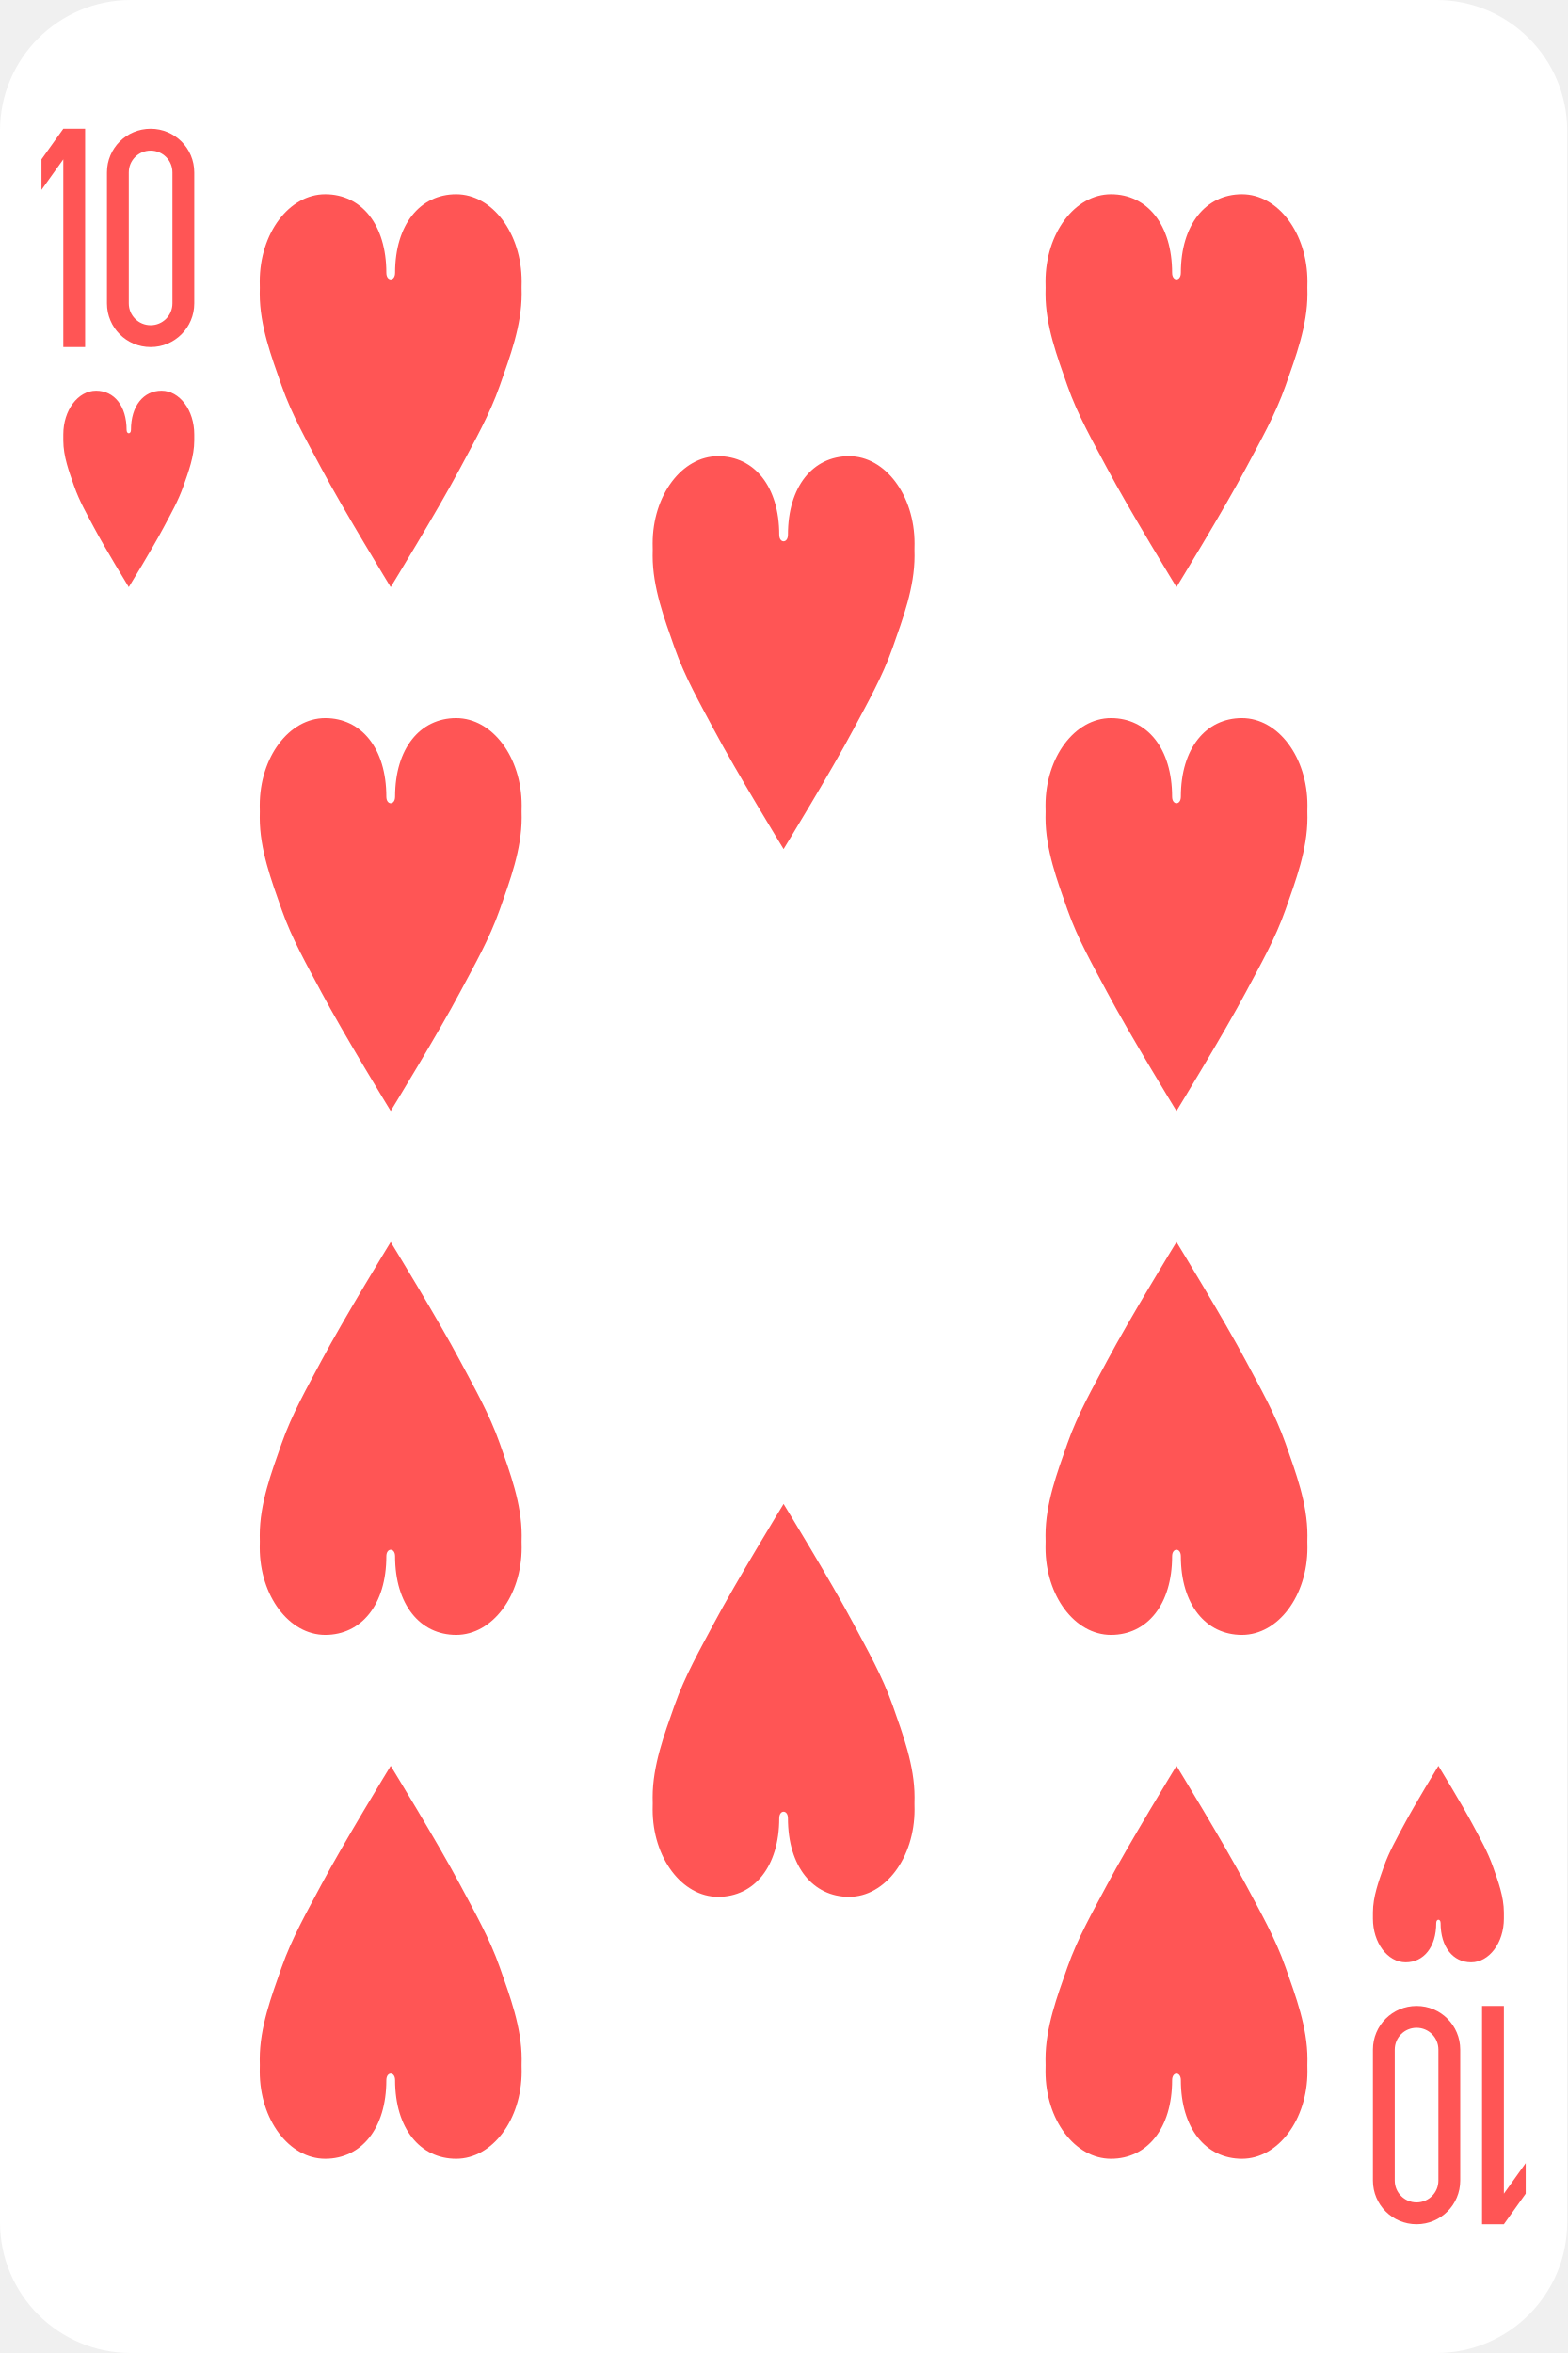
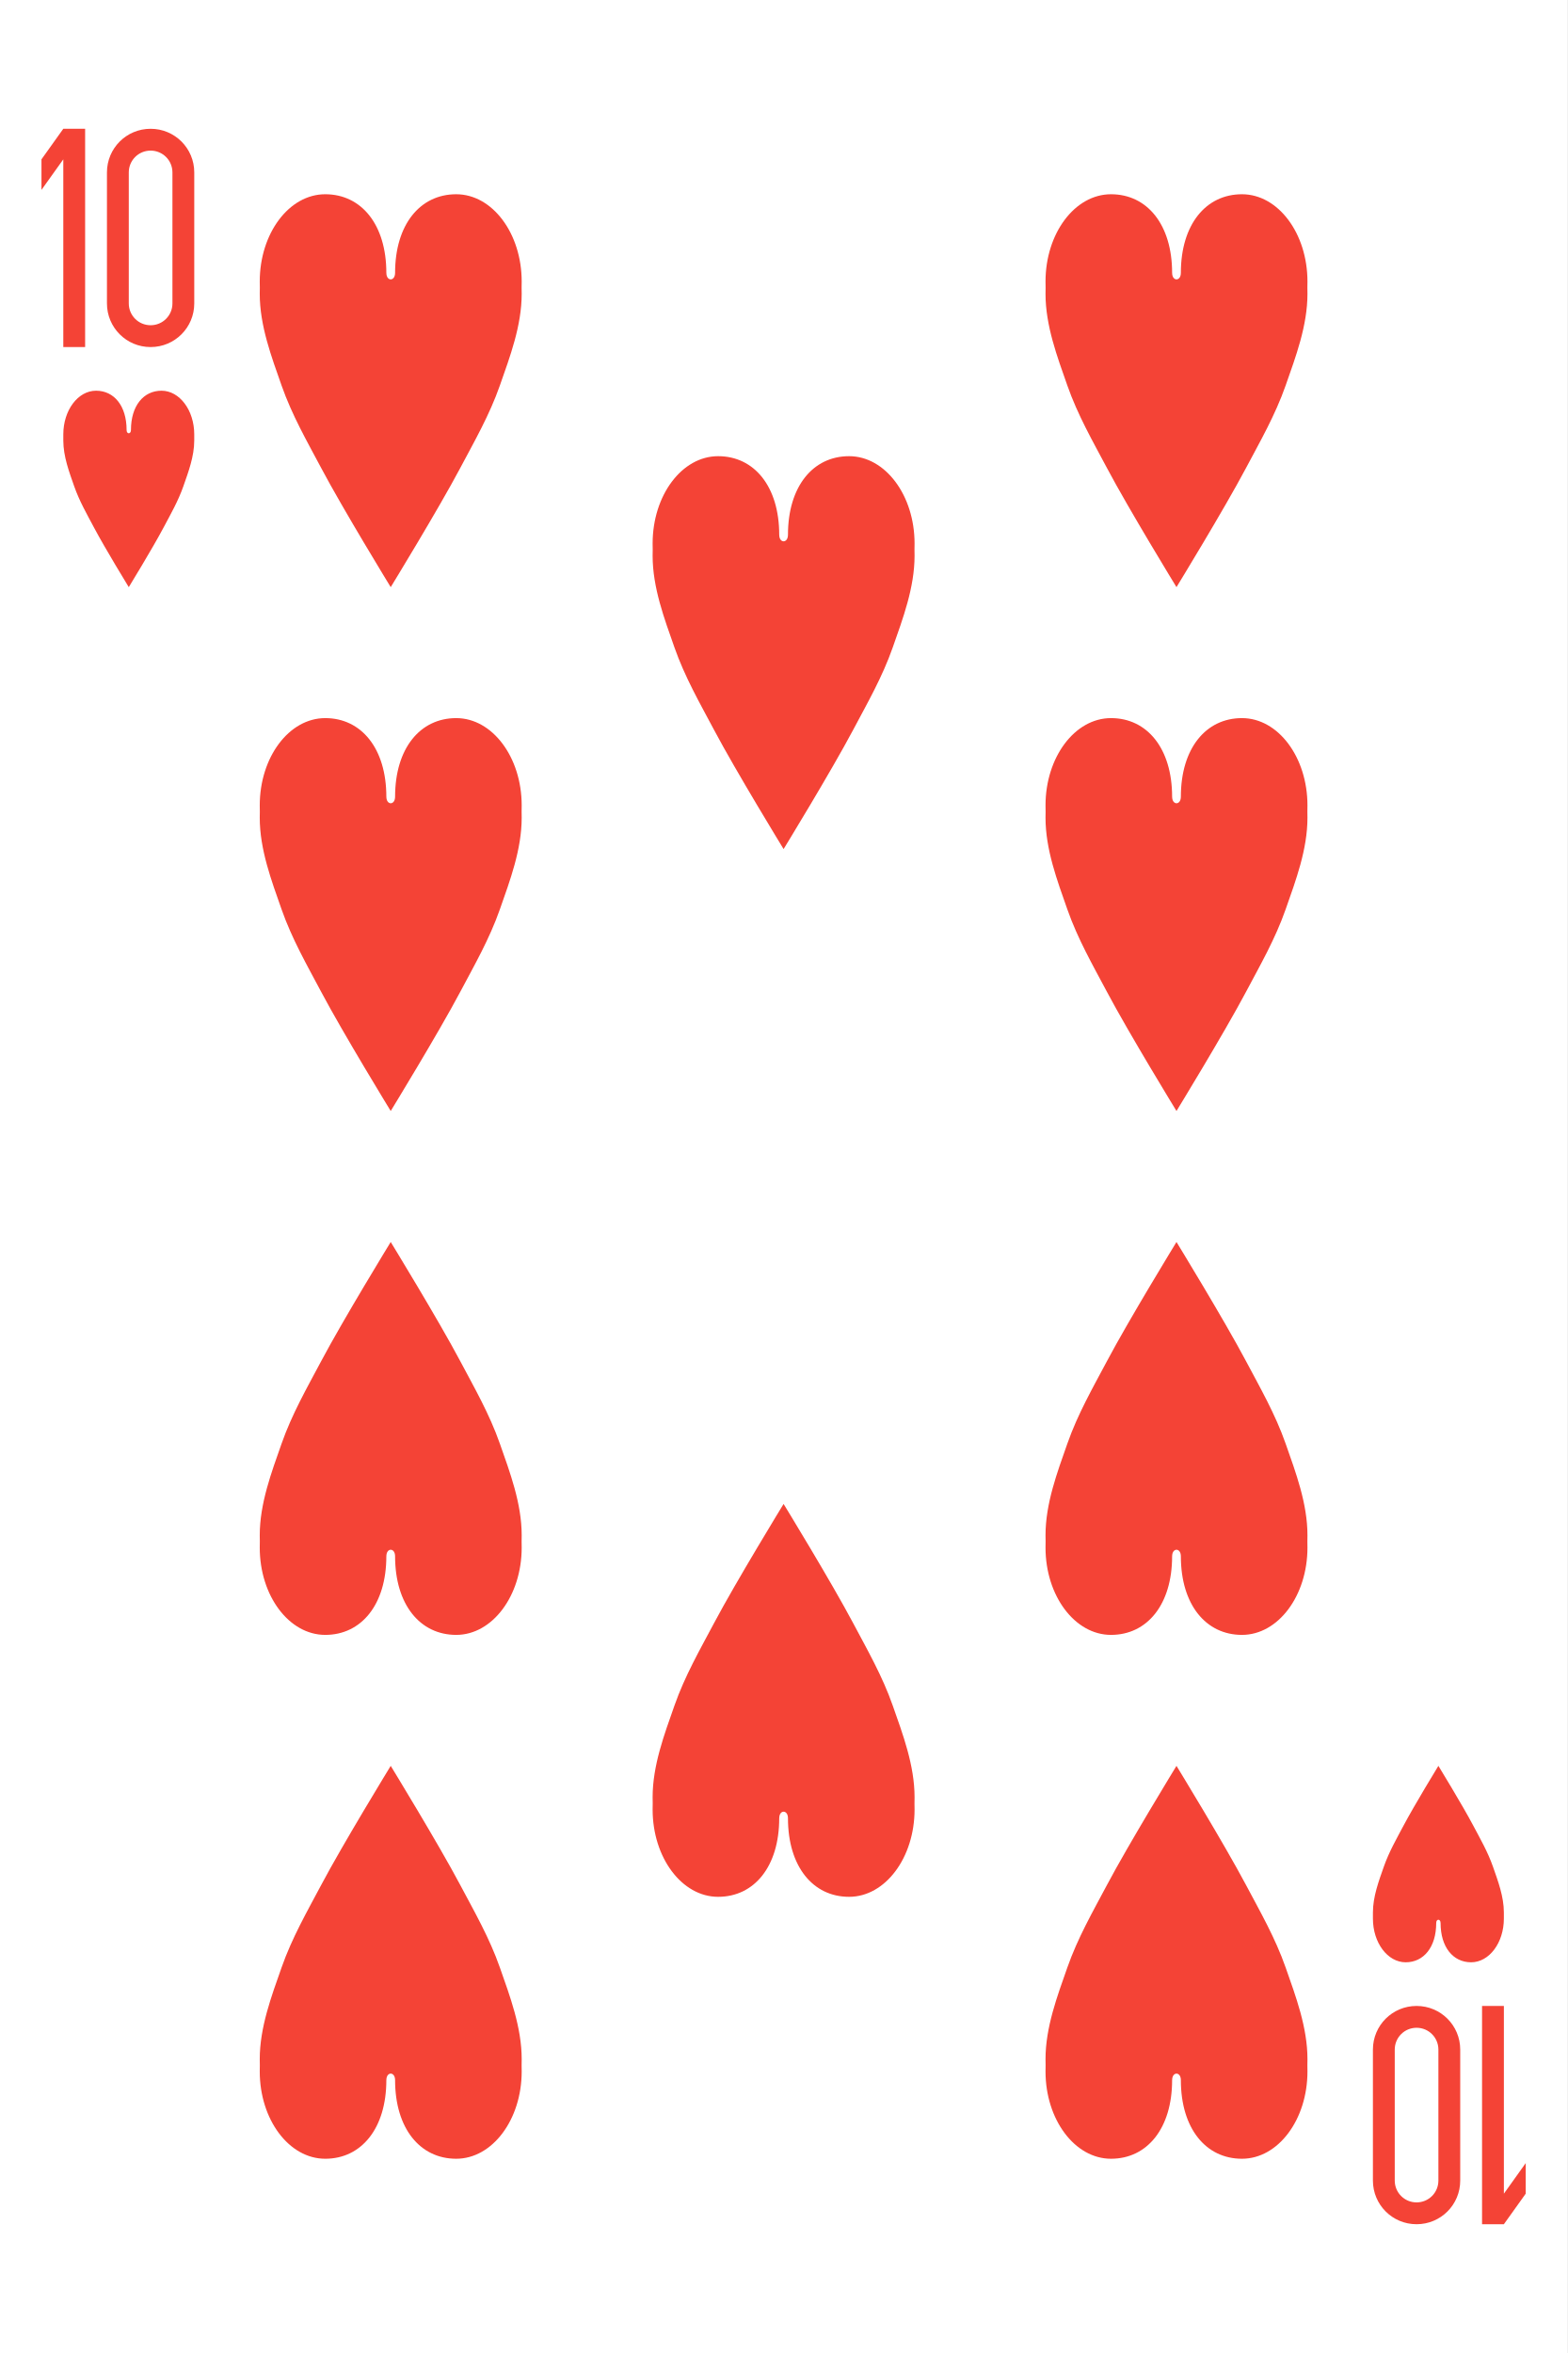
<svg xmlns="http://www.w3.org/2000/svg" width="94.985mm" height="142.61mm" viewBox="0 0 94.985 142.61" version="1.1" id="svg10278">
  <defs id="defs10272" />
-   <g id="layer1" transform="translate(-102.1859,-26.21264)">
-     <g transform="matrix(0.2645833,0,0,0.2645833,102.0536,-109.4821)" id="g3113-5" style="stroke:none">
-       <rect rx="29.944" ry="29.944" y="512.862" x="0.5" height="539" width="359" id="rect6472-5" style="fill:#ffffff;stroke:none;stroke-width:1" />
-       <g style="fill:#ff5555;stroke:none" id="g3076-1" transform="translate(5,22.36218)">
-         <path style="fill:#ff5555;fill-opacity:1;stroke:none" d="m 10,80 -5,7 v 7 l 5,-7 v 43 h 5 V 80 Z" transform="translate(0,440)" id="rect3156-5-0-7" />
-         <path style="fill:#ff5555;fill-opacity:1;stroke:none" d="m 30,520 c -5.54,0 -10,4.46 -10,10 v 30 c 0,5.54 4.46,10 10,10 5.54,0 10,-4.46 10,-10 v -30 c 0,-5.54 -4.46,-10 -10,-10 z m 0,5 c 2.77,0 5,2.23 5,5 v 30 c 0,2.77 -2.23,5 -5,5 -2.77,0 -5,-2.23 -5,-5 v -30 c 0,-2.77 2.23,-5 5,-5 z" id="rect3158-7-9-1" />
-       </g>
-       <g style="fill:#ff5555;stroke:none" id="g3076-0-1" transform="rotate(180,177.5,771.1811)">
-         <path style="fill:#ff5555;fill-opacity:1;stroke:none" d="m 10,80 -5,7 v 7 l 5,-7 v 43 h 5 V 80 Z" transform="translate(0,440)" id="rect3156-5-0-9-5" />
-         <path style="fill:#ff5555;fill-opacity:1;stroke:none" d="m 30,520 c -5.54,0 -10,4.46 -10,10 v 30 c 0,5.54 4.46,10 10,10 5.54,0 10,-4.46 10,-10 v -30 c 0,-5.54 -4.46,-10 -10,-10 z m 0,5 c 2.77,0 5,2.23 5,5 v 30 c 0,2.77 -2.23,5 -5,5 -2.77,0 -5,-2.23 -5,-5 v -30 c 0,-2.77 2.23,-5 5,-5 z" id="rect3158-7-9-4-2" />
-       </g>
-       <path style="fill:#ff5555;fill-opacity:1;stroke:none" d="m 29.5,611.362 c 0,-5.523 -2.858,-9 -7,-9 -4.142,0 -7.5,4.477 -7.5,10 0.017,0.478 0.009,0.946 0,1.406 0,3.649 1.338,7.188 2.5,10.5 1.195,3.405 2.917,6.39 4.531,9.438 2.501,4.72 7.969,13.656 7.969,13.656 0,0 5.468,-8.937 7.969,-13.656 1.614,-3.047 3.337,-6.032 4.531,-9.438 1.162,-3.312 2.5,-6.851 2.5,-10.5 -0.014,-0.487 -0.009,-0.957 0,-1.406 0,-5.523 -3.358,-10 -7.5,-10 -4.142,0 -7,3.477 -7,9 0,1 -1,1 -1,0 z" id="path3126-1-7" />
-       <path style="fill:#ff5555;fill-opacity:1;stroke:none" d="m 329.5,953.362 c 0,5.523 -2.858,9 -7,9 -4.142,0 -7.5,-4.477 -7.5,-10 0.017,-0.478 0.009,-0.946 0,-1.406 0,-3.649 1.338,-7.188 2.5,-10.5 1.195,-3.405 2.917,-6.39 4.531,-9.438 2.501,-4.72 7.969,-13.656 7.969,-13.656 0,0 5.468,8.937 7.969,13.656 1.614,3.047 3.337,6.032 4.531,9.438 1.162,3.312 2.5,6.851 2.5,10.5 -0.014,0.487 -0.009,0.957 0,1.406 0,5.523 -3.358,10 -7.5,10 -4.142,0 -7,-3.477 -7,-9 0,-1 -1,-1 -1,0 z" id="path3126-1-4" />
-       <path style="fill:#ff5555;fill-opacity:1;stroke:none" d="m 89,575.362 c 0,-11.046 -5.716,-18 -14,-18 -8.284,0 -15,8.954 -15,20 0.035,0.956 0.018,1.891 0,2.812 0,7.298 2.677,14.377 5,21 2.389,6.811 5.834,12.781 9.062,18.875 5.001,9.439 15.938,27.312 15.938,27.312 0,0 10.936,-17.873 15.938,-27.312 3.229,-6.094 6.673,-12.064 9.062,-18.875 2.323,-6.623 5,-13.702 5,-21 -0.028,-0.974 -0.019,-1.915 0,-2.812 0,-11.046 -6.716,-20 -15,-20 -8.284,0 -14,6.954 -14,18 0,2 -2,2 -2,0 z" id="path3126" />
-       <path style="fill:#ff5555;fill-opacity:1;stroke:none" d="m 269,575.362 c 0,-11.046 -5.716,-18 -14,-18 -8.284,0 -15,8.954 -15,20 0.035,0.956 0.018,1.891 0,2.812 0,7.298 2.677,14.377 5,21 2.389,6.811 5.834,12.781 9.062,18.875 5.001,9.439 15.938,27.312 15.938,27.312 0,0 10.936,-17.873 15.938,-27.312 3.229,-6.094 6.673,-12.064 9.062,-18.875 2.323,-6.623 5,-13.702 5,-21 -0.028,-0.974 -0.019,-1.915 0,-2.812 0,-11.046 -6.716,-20 -15,-20 -8.284,0 -14,6.954 -14,18 0,2 -2,2 -2,0 z" id="path3126-09" />
-       <path style="fill:#ff5555;fill-opacity:1;stroke:none" d="m 179,635.362 c 0,-11.046 -5.716,-18 -14,-18 -8.284,0 -15,8.954 -15,20 0.035,0.956 0.018,1.891 0,2.812 0,7.298 2.677,14.377 5,21 2.389,6.811 5.834,12.781 9.062,18.875 5.001,9.439 15.938,27.312 15.938,27.312 0,0 10.936,-17.873 15.938,-27.312 3.229,-6.094 6.673,-12.064 9.062,-18.875 2.323,-6.623 5,-13.702 5,-21 -0.028,-0.974 -0.019,-1.915 0,-2.812 0,-11.046 -6.716,-20 -15,-20 -8.284,0 -14,6.954 -14,18 0,2 -2,2 -2,0 z" id="path3126-48" />
-       <path style="fill:#ff5555;fill-opacity:1;stroke:none" d="m 89,695.362 c 0,-11.046 -5.716,-18 -14,-18 -8.284,0 -15,8.954 -15,20 0.035,0.956 0.018,1.891 0,2.812 0,7.298 2.677,14.377 5,21 2.389,6.811 5.834,12.781 9.062,18.875 5.001,9.439 15.938,27.312 15.938,27.312 0,0 10.936,-17.873 15.938,-27.312 3.229,-6.094 6.673,-12.064 9.062,-18.875 2.323,-6.623 5,-13.702 5,-21 -0.028,-0.974 -0.019,-1.915 0,-2.812 0,-11.046 -6.716,-20 -15,-20 -8.284,0 -14,6.954 -14,18 0,2 -2,2 -2,0 z" id="path3126-82" />
-       <path style="fill:#ff5555;fill-opacity:1;stroke:none" d="m 269,695.362 c 0,-11.046 -5.716,-18 -14,-18 -8.284,0 -15,8.954 -15,20 0.035,0.956 0.018,1.891 0,2.812 0,7.298 2.677,14.377 5,21 2.389,6.811 5.834,12.781 9.062,18.875 5.001,9.439 15.938,27.312 15.938,27.312 0,0 10.936,-17.873 15.938,-27.312 3.229,-6.094 6.673,-12.064 9.062,-18.875 2.323,-6.623 5,-13.702 5,-21 -0.028,-0.974 -0.019,-1.915 0,-2.812 0,-11.046 -6.716,-20 -15,-20 -8.284,0 -14,6.954 -14,18 0,2 -2,2 -2,0 z" id="path3126-455" />
-       <path style="fill:#ff5555;fill-opacity:1;stroke:none" d="m 89,869.362 c 0,11.046 -5.716,18 -14,18 -8.284,0 -15,-8.954 -15,-20 0.035,-0.956 0.018,-1.891 0,-2.812 0,-7.298 2.677,-14.377 5,-21 2.389,-6.811 5.834,-12.781 9.062,-18.875 C 79.064,815.235 90,797.362 90,797.362 c 0,0 10.936,17.873 15.938,27.312 3.229,6.094 6.673,12.064 9.062,18.875 2.323,6.623 5,13.702 5,21 -0.028,0.974 -0.019,1.915 0,2.812 0,11.046 -6.716,20 -15,20 -8.284,0 -14,-6.954 -14,-18 0,-2 -2,-2 -2,0 z" id="path3126-1" />
-       <path style="fill:#ff5555;fill-opacity:1;stroke:none" d="m 269,869.362 c 0,11.046 -5.716,18 -14,18 -8.284,0 -15,-8.954 -15,-20 0.035,-0.956 0.018,-1.891 0,-2.812 0,-7.298 2.677,-14.377 5,-21 2.389,-6.811 5.834,-12.781 9.062,-18.875 5.001,-9.439 15.938,-27.312 15.938,-27.312 0,0 10.936,17.873 15.938,27.312 3.229,6.094 6.673,12.064 9.062,18.875 2.323,6.623 5,13.702 5,21 -0.028,0.974 -0.019,1.915 0,2.812 0,11.046 -6.716,20 -15,20 -8.284,0 -14,-6.954 -14,-18 0,-2 -2,-2 -2,0 z" id="path3126-71" />
-       <path style="fill:#ff5555;fill-opacity:1;stroke:none" d="m 179,929.362 c 0,11.046 -5.716,18 -14,18 -8.284,0 -15,-8.954 -15,-20 0.035,-0.956 0.018,-1.891 0,-2.812 0,-7.298 2.677,-14.377 5,-21 2.389,-6.811 5.834,-12.781 9.062,-18.875 5.001,-9.439 15.938,-27.312 15.938,-27.312 0,0 10.936,17.873 15.938,27.312 3.229,6.094 6.673,12.064 9.062,18.875 2.323,6.623 5,13.702 5,21 -0.028,0.974 -0.019,1.915 0,2.812 0,11.046 -6.716,20 -15,20 -8.284,0 -14,-6.954 -14,-18 0,-2 -2,-2 -2,0 z" id="path3126-15" />
-       <path style="fill:#ff5555;fill-opacity:1;stroke:none" d="m 89,989.362 c 0,11.046 -5.716,18 -14,18 -8.284,0 -15,-8.954 -15,-20 0.035,-0.956 0.018,-1.891 0,-2.812 0,-7.298 2.677,-14.377 5,-21 2.389,-6.811 5.834,-12.781 9.062,-18.875 C 79.064,935.235 90,917.362 90,917.362 c 0,0 10.936,17.873 15.938,27.313 3.229,6.094 6.673,12.064 9.062,18.875 2.323,6.623 5,13.702 5,21 -0.028,0.974 -0.019,1.915 0,2.812 0,11.046 -6.716,20 -15,20 -8.284,0 -14,-6.954 -14,-18 0,-2 -2,-2 -2,0 z" id="path3126-27" />
-       <path style="fill:#ff5555;fill-opacity:1;stroke:none" d="m 269,989.362 c 0,11.046 -5.716,18 -14,18 -8.284,0 -15,-8.954 -15,-20 0.035,-0.956 0.018,-1.891 0,-2.812 0,-7.298 2.677,-14.377 5,-21 2.389,-6.811 5.834,-12.781 9.062,-18.875 C 259.064,935.235 270,917.362 270,917.362 c 0,0 10.936,17.873 15.938,27.313 3.229,6.094 6.673,12.064 9.062,18.875 2.323,6.623 5,13.702 5,21 -0.028,0.974 -0.019,1.915 0,2.812 0,11.046 -6.716,20 -15,20 -8.284,0 -14,-6.954 -14,-18 0,-2 -2,-2 -2,0 z" id="path3126-6" />
-     </g>
+   <rect style="fill:#ffffff;stroke-width:1.373;stop-color:#000000" id="rect26713" width="94.985" height="142.61" x="0" y="0" />
+   <g style="fill:#f44336;stroke:none" id="g3076-1" transform="matrix(0.2645833,0,0,0.2645833,1.190627,-129.7781)">
+     <path style="fill:#f44336;fill-opacity:1;stroke:none" d="m 10,80 -5,7 v 7 l 5,-7 v 43 h 5 V 80 Z" transform="translate(0,440)" id="rect3156-5-0-7" />
+     <path style="fill:#f44336;fill-opacity:1;stroke:none" d="m 30,520 c -5.54,0 -10,4.46 -10,10 v 30 c 0,5.54 4.46,10 10,10 5.54,0 10,-4.46 10,-10 v -30 c 0,-5.54 -4.46,-10 -10,-10 z m 0,5 c 2.77,0 5,2.23 5,5 v 30 c 0,2.77 -2.23,5 -5,5 -2.77,0 -5,-2.23 -5,-5 v -30 c 0,-2.77 2.23,-5 5,-5 z" id="rect3158-7-9-1" />
  </g>
+   <g style="fill:#f44336;stroke:none" id="g3076-0-1" transform="matrix(-0.2645833,0,0,-0.2645833,93.79479,272.3886)">
+     <path style="fill:#f44336;fill-opacity:1;stroke:none" d="m 10,80 -5,7 v 7 l 5,-7 v 43 h 5 V 80 Z" transform="translate(0,440)" id="rect3156-5-0-9-5" />
+     <path style="fill:#f44336;fill-opacity:1;stroke:none" d="m 30,520 c -5.54,0 -10,4.46 -10,10 v 30 c 0,5.54 4.46,10 10,10 5.54,0 10,-4.46 10,-10 v -30 c 0,-5.54 -4.46,-10 -10,-10 z m 0,5 c 2.77,0 5,2.23 5,5 v 30 c 0,2.77 -2.23,5 -5,5 -2.77,0 -5,-2.23 -5,-5 v -30 c 0,-2.77 2.23,-5 5,-5 z" id="rect3158-7-9-4-2" />
+   </g>
+   <path style="fill:#f44336;fill-opacity:1;stroke:none;stroke-width:0.265" d="m 7.673,26.061 c 0,-1.461 -0.756,-2.381 -1.852,-2.381 -1.096,0 -1.984,1.185 -1.984,2.646 0.005,0.126 0.002,0.25 0,0.372 0,0.966 0.354,1.902 0.661,2.778 0.316,0.901 0.772,1.691 1.199,2.497 0.662,1.249 2.108,3.613 2.108,3.613 0,0 1.447,-2.364 2.108,-3.613 0.427,-0.806 0.883,-1.596 1.199,-2.497 0.307,-0.876 0.661,-1.813 0.661,-2.778 -0.004,-0.129 -0.003,-0.253 0,-0.372 0,-1.461 -0.888,-2.646 -1.984,-2.646 -1.096,0 -1.852,0.92 -1.852,2.381 0,0.265 -0.265,0.265 -0.265,0 z" id="path3126-1-7" />
+   <path style="fill:#f44336;fill-opacity:1;stroke:none;stroke-width:0.265" d="m 87.048,116.549 c 0,1.461 -0.756,2.381 -1.852,2.381 -1.096,0 -1.984,-1.185 -1.984,-2.646 0.005,-0.126 0.002,-0.25 0,-0.372 0,-0.966 0.354,-1.902 0.661,-2.778 0.316,-0.901 0.772,-1.691 1.199,-2.497 0.662,-1.249 2.108,-3.613 2.108,-3.613 0,0 1.447,2.364 2.108,3.613 0.427,0.806 0.883,1.596 1.199,2.497 0.307,0.876 0.661,1.813 0.661,2.778 -0.004,0.129 -0.002,0.253 0,0.372 0,1.461 -0.888,2.646 -1.984,2.646 -1.096,0 -1.852,-0.92 -1.852,-2.381 0,-0.265 -0.265,-0.265 -0.265,0 z" id="path3126-1-4" />
+   <path style="fill:#f44336;fill-opacity:1;stroke:none;stroke-width:0.265" d="m 23.416,16.536 c 0,-2.923 -1.512,-4.763 -3.704,-4.763 -2.192,0 -3.969,2.369 -3.969,5.292 0.009,0.253 0.005,0.5 0,0.744 0,1.931 0.708,3.804 1.323,5.556 0.632,1.802 1.543,3.382 2.398,4.994 1.323,2.498 4.217,7.226 4.217,7.226 0,0 2.894,-4.729 4.217,-7.226 0.854,-1.612 1.766,-3.192 2.398,-4.994 0.615,-1.752 1.323,-3.625 1.323,-5.556 -0.007,-0.258 -0.005,-0.507 0,-0.744 0,-2.923 -1.777,-5.292 -3.969,-5.292 -2.192,0 -3.704,1.84 -3.704,4.763 0,0.529 -0.529,0.529 -0.529,0 z" id="path3126" />
+   <path style="fill:#f44336;fill-opacity:1;stroke:none;stroke-width:0.265" d="m 71.041,16.536 c 0,-2.923 -1.512,-4.763 -3.704,-4.763 -2.192,0 -3.969,2.369 -3.969,5.292 0.009,0.253 0.005,0.5 0,0.744 0,1.931 0.708,3.804 1.323,5.556 0.632,1.802 1.543,3.382 2.398,4.994 1.323,2.498 4.217,7.226 4.217,7.226 0,0 2.894,-4.729 4.217,-7.226 0.854,-1.612 1.766,-3.192 2.398,-4.994 0.615,-1.752 1.323,-3.625 1.323,-5.556 -0.007,-0.258 -0.005,-0.507 0,-0.744 0,-2.923 -1.777,-5.292 -3.969,-5.292 -2.192,0 -3.704,1.84 -3.704,4.763 0,0.529 -0.529,0.529 -0.529,0 z" id="path3126-09" />
+   <path style="fill:#f44336;fill-opacity:1;stroke:none;stroke-width:0.265" d="m 47.228,32.411 c 0,-2.923 -1.512,-4.763 -3.704,-4.763 -2.192,0 -3.969,2.369 -3.969,5.292 0.009,0.253 0.005,0.5 0,0.744 0,1.931 0.708,3.804 1.323,5.556 0.632,1.802 1.543,3.382 2.398,4.994 1.323,2.498 4.217,7.226 4.217,7.226 0,0 2.894,-4.729 4.217,-7.226 0.854,-1.612 1.766,-3.192 2.398,-4.994 0.615,-1.752 1.323,-3.625 1.323,-5.556 -0.007,-0.258 -0.005,-0.507 0,-0.744 0,-2.923 -1.777,-5.292 -3.969,-5.292 -2.192,0 -3.704,1.84 -3.704,4.763 0,0.529 -0.529,0.529 -0.529,0 z" id="path3126-48" />
+   <path style="fill:#f44336;fill-opacity:1;stroke:none;stroke-width:0.265" d="m 23.416,48.286 c 0,-2.923 -1.512,-4.763 -3.704,-4.763 -2.192,0 -3.969,2.369 -3.969,5.292 0.009,0.253 0.005,0.5 0,0.744 0,1.931 0.708,3.804 1.323,5.556 0.632,1.802 1.543,3.382 2.398,4.994 1.323,2.498 4.217,7.226 4.217,7.226 0,0 2.894,-4.729 4.217,-7.226 0.854,-1.612 1.766,-3.192 2.398,-4.994 0.615,-1.752 1.323,-3.625 1.323,-5.556 -0.007,-0.258 -0.005,-0.507 0,-0.744 0,-2.923 -1.777,-5.292 -3.969,-5.292 -2.192,0 -3.704,1.84 -3.704,4.763 0,0.529 -0.529,0.529 -0.529,0 z" id="path3126-82" />
+   <path style="fill:#f44336;fill-opacity:1;stroke:none;stroke-width:0.265" d="m 71.041,48.286 c 0,-2.923 -1.512,-4.763 -3.704,-4.763 -2.192,0 -3.969,2.369 -3.969,5.292 0.009,0.253 0.005,0.5 0,0.744 0,1.931 0.708,3.804 1.323,5.556 0.632,1.802 1.543,3.382 2.398,4.994 1.323,2.498 4.217,7.226 4.217,7.226 0,0 2.894,-4.729 4.217,-7.226 0.854,-1.612 1.766,-3.192 2.398,-4.994 0.615,-1.752 1.323,-3.625 1.323,-5.556 -0.007,-0.258 -0.005,-0.507 0,-0.744 0,-2.923 -1.777,-5.292 -3.969,-5.292 -2.192,0 -3.704,1.84 -3.704,4.763 0,0.529 -0.529,0.529 -0.529,0 z" id="path3126-455" />
+   <path style="fill:#f44336;fill-opacity:1;stroke:none;stroke-width:0.265" d="m 23.416,94.324 c 0,2.923 -1.512,4.763 -3.704,4.763 -2.192,0 -3.969,-2.369 -3.969,-5.292 0.009,-0.253 0.005,-0.5 0,-0.744 0,-1.931 0.708,-3.804 1.323,-5.556 0.632,-1.802 1.543,-3.382 2.398,-4.994 1.323,-2.498 4.217,-7.226 4.217,-7.226 0,0 2.894,4.729 4.217,7.226 0.854,1.612 1.766,3.192 2.398,4.994 0.615,1.752 1.323,3.625 1.323,5.556 -0.007,0.258 -0.005,0.507 0,0.744 0,2.923 -1.777,5.292 -3.969,5.292 -2.192,0 -3.704,-1.84 -3.704,-4.763 0,-0.529 -0.529,-0.529 -0.529,0 z" id="path3126-1" />
+   <path style="fill:#f44336;fill-opacity:1;stroke:none;stroke-width:0.265" d="m 71.041,94.324 c 0,2.923 -1.512,4.763 -3.704,4.763 -2.192,0 -3.969,-2.369 -3.969,-5.292 0.009,-0.253 0.005,-0.5 0,-0.744 0,-1.931 0.708,-3.804 1.323,-5.556 0.632,-1.802 1.543,-3.382 2.398,-4.994 1.323,-2.498 4.217,-7.226 4.217,-7.226 0,0 2.894,4.729 4.217,7.226 0.854,1.612 1.766,3.192 2.398,4.994 0.615,1.752 1.323,3.625 1.323,5.556 -0.007,0.258 -0.005,0.507 0,0.744 0,2.923 -1.777,5.292 -3.969,5.292 -2.192,0 -3.704,-1.84 -3.704,-4.763 0,-0.529 -0.529,-0.529 -0.529,0 z" id="path3126-71" />
+   <path style="fill:#f44336;fill-opacity:1;stroke:none;stroke-width:0.265" d="m 47.228,110.199 c 0,2.923 -1.512,4.763 -3.704,4.763 -2.192,0 -3.969,-2.369 -3.969,-5.292 0.009,-0.253 0.005,-0.5 0,-0.744 0,-1.931 0.708,-3.804 1.323,-5.556 0.632,-1.802 1.543,-3.382 2.398,-4.994 1.323,-2.498 4.217,-7.226 4.217,-7.226 0,0 2.894,4.729 4.217,7.226 0.854,1.612 1.766,3.192 2.398,4.994 0.615,1.752 1.323,3.625 1.323,5.556 -0.007,0.258 -0.005,0.507 0,0.744 0,2.923 -1.777,5.292 -3.969,5.292 -2.192,0 -3.704,-1.84 -3.704,-4.763 0,-0.529 -0.529,-0.529 -0.529,0 z" id="path3126-15" />
+   <path style="fill:#f44336;fill-opacity:1;stroke:none;stroke-width:0.265" d="m 23.416,126.074 c 0,2.922 -1.512,4.763 -3.704,4.763 -2.192,0 -3.969,-2.369 -3.969,-5.292 0.009,-0.253 0.005,-0.5 0,-0.744 0,-1.931 0.708,-3.804 1.323,-5.556 0.632,-1.802 1.543,-3.382 2.398,-4.994 1.323,-2.498 4.217,-7.226 4.217,-7.226 0,0 2.894,4.729 4.217,7.226 0.854,1.612 1.766,3.192 2.398,4.994 0.615,1.752 1.323,3.625 1.323,5.556 -0.007,0.258 -0.005,0.507 0,0.744 0,2.922 -1.777,5.292 -3.969,5.292 -2.192,0 -3.704,-1.84 -3.704,-4.763 0,-0.529 -0.529,-0.529 -0.529,0 z" id="path3126-27" />
+   <path style="fill:#f44336;fill-opacity:1;stroke:none;stroke-width:0.265" d="m 71.041,126.074 c 0,2.922 -1.512,4.763 -3.704,4.763 -2.192,0 -3.969,-2.369 -3.969,-5.292 0.009,-0.253 0.005,-0.5 0,-0.744 0,-1.931 0.708,-3.804 1.323,-5.556 0.632,-1.802 1.543,-3.382 2.398,-4.994 1.323,-2.498 4.217,-7.226 4.217,-7.226 0,0 2.894,4.729 4.217,7.226 0.854,1.612 1.766,3.192 2.398,4.994 0.615,1.752 1.323,3.625 1.323,5.556 -0.007,0.258 -0.005,0.507 0,0.744 0,2.922 -1.777,5.292 -3.969,5.292 -2.192,0 -3.704,-1.84 -3.704,-4.763 0,-0.529 -0.529,-0.529 -0.529,0 z" id="path3126-6" />
</svg>
